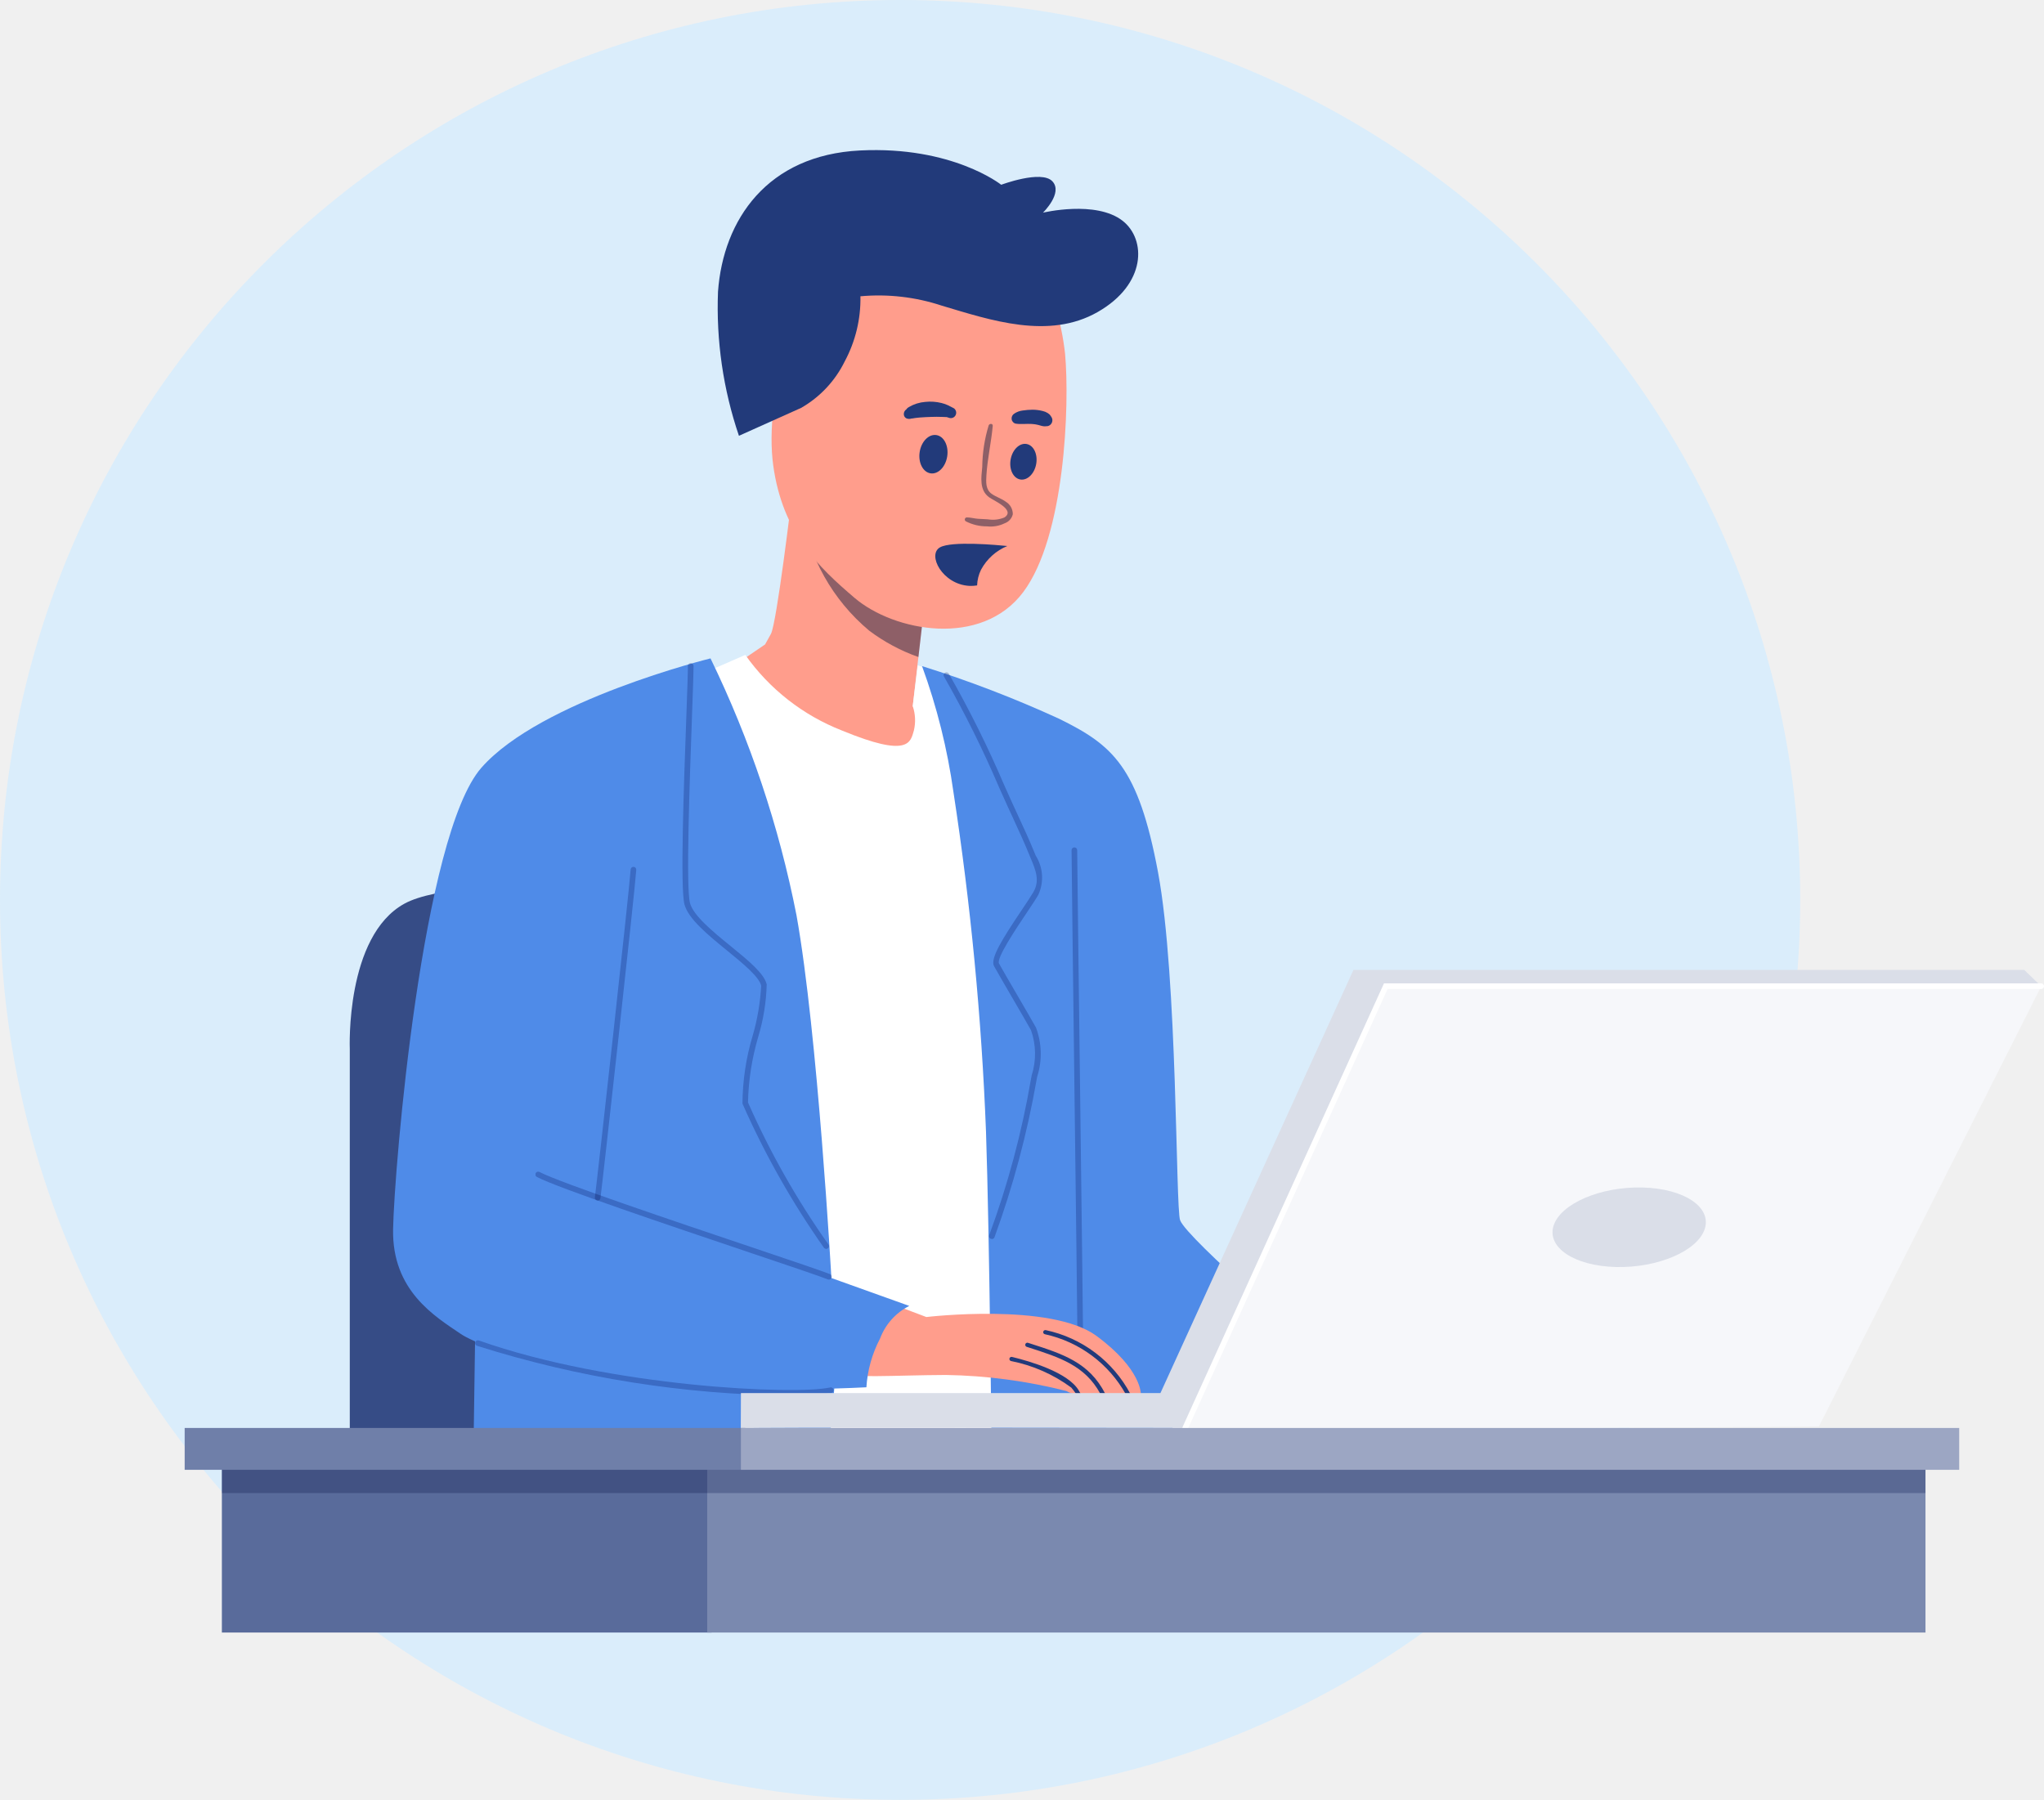
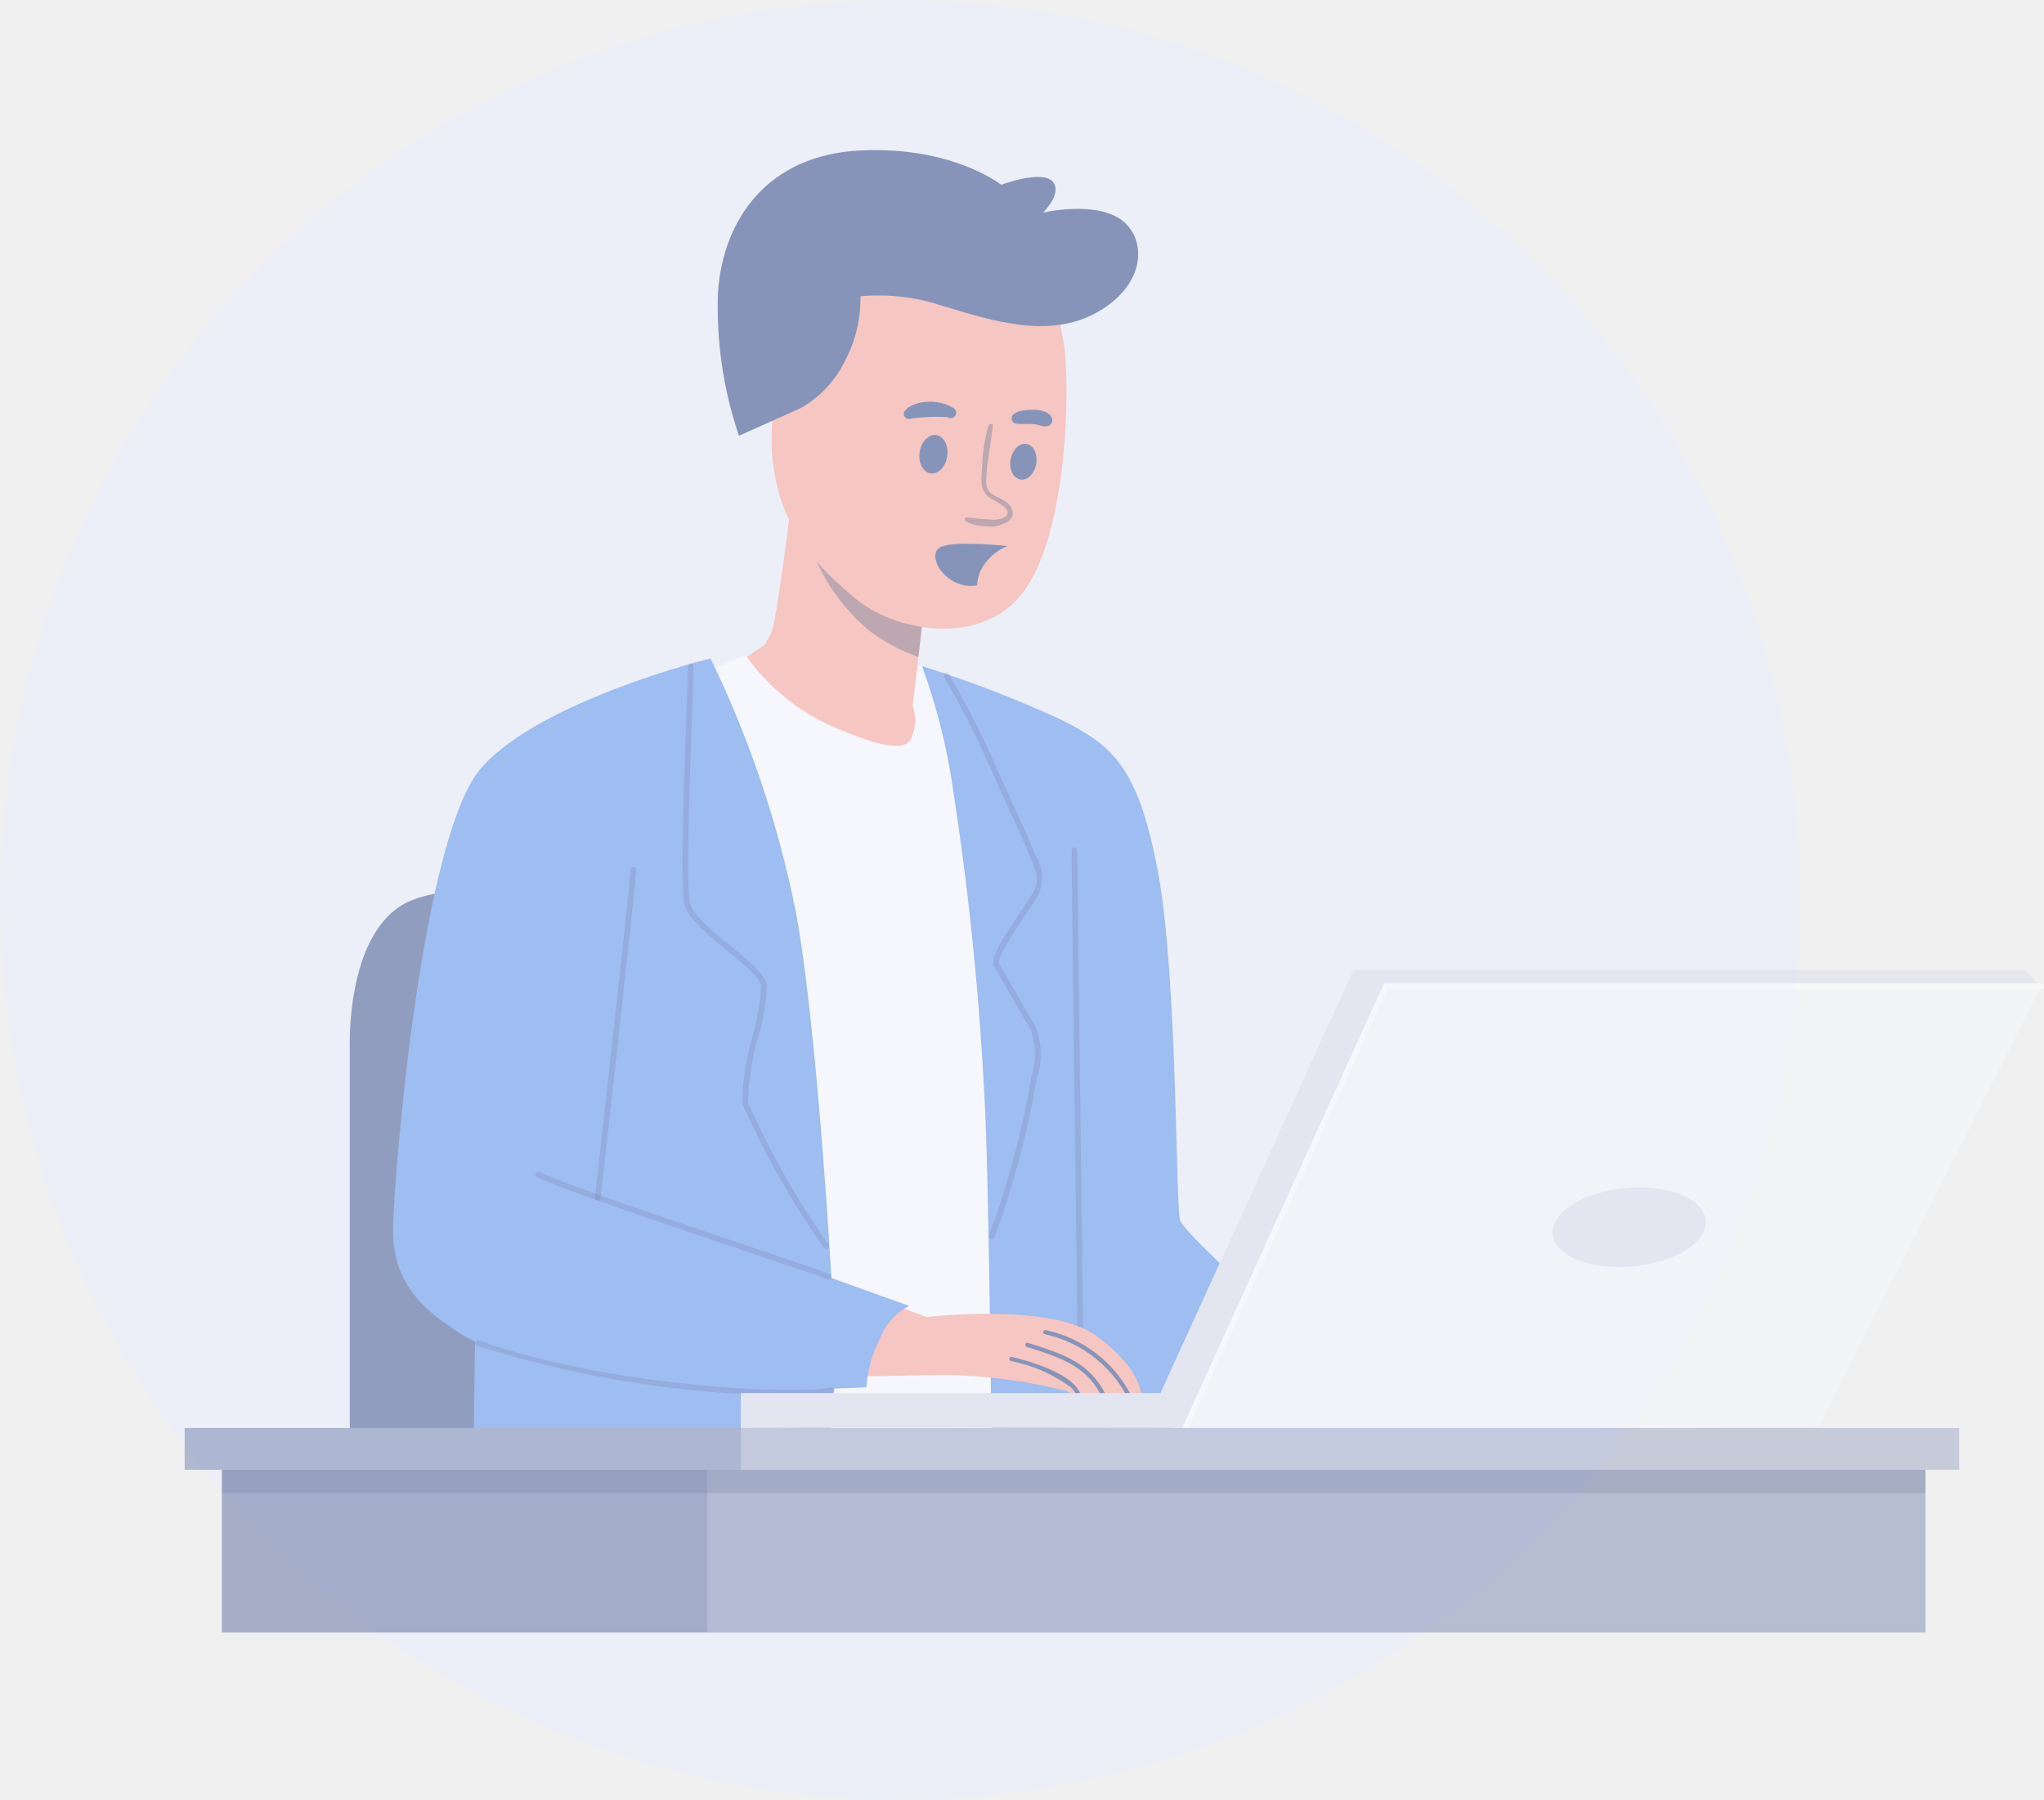
<svg xmlns="http://www.w3.org/2000/svg" width="109" height="96" viewBox="0 0 109 96">
  <defs>
    <clipPath id="clip-path">
      <rect id="Rectangle_2107" data-name="Rectangle 2107" width="99.152" height="79.077" fill="none" />
    </clipPath>
    <clipPath id="clip-path-3">
      <rect id="Rectangle_2093" data-name="Rectangle 2093" width="0.61" height="25.97" fill="none" />
    </clipPath>
    <clipPath id="clip-path-4">
      <rect id="Rectangle_2094" data-name="Rectangle 2094" width="6.674" height="7.816" fill="none" />
    </clipPath>
    <clipPath id="clip-path-5">
      <rect id="Rectangle_2095" data-name="Rectangle 2095" width="2.566" height="5.468" fill="none" />
    </clipPath>
    <clipPath id="clip-path-6">
      <rect id="Rectangle_2096" data-name="Rectangle 2096" width="5.263" height="30.217" fill="none" />
    </clipPath>
    <clipPath id="clip-path-7">
      <rect id="Rectangle_2097" data-name="Rectangle 2097" width="7.811" height="31.24" fill="none" />
    </clipPath>
    <clipPath id="clip-path-8">
      <rect id="Rectangle_2098" data-name="Rectangle 2098" width="2.21" height="17.804" fill="none" />
    </clipPath>
    <clipPath id="clip-path-9">
      <rect id="Rectangle_2099" data-name="Rectangle 2099" width="15.801" height="5.756" fill="none" />
    </clipPath>
    <clipPath id="clip-path-10">
      <rect id="Rectangle_2100" data-name="Rectangle 2100" width="19.118" height="2.947" fill="none" />
    </clipPath>
    <clipPath id="clip-path-11">
      <rect id="Rectangle_2103" data-name="Rectangle 2103" width="90.847" height="1.674" fill="none" />
    </clipPath>
  </defs>
  <g id="admin-review" transform="translate(-635 -456)">
-     <circle id="Ellipse_180" data-name="Ellipse 180" cx="48" cy="48" r="48" transform="translate(635 456)" fill="#daedfb" />
-     <g id="Group_8901" data-name="Group 8901" transform="translate(644.848 464)">
+     <circle id="Ellipse_180" data-name="Ellipse 180" cx="48" cy="48" r="48" transform="translate(635 456)" fill="#edeff8" />
+     <g id="Group_8901" data-name="Group 8901" transform="translate(644.848 464)" opacity="0.5">
      <g id="Group_8900" data-name="Group 8900" clip-path="url(#clip-path)">
        <g id="Group_8899" data-name="Group 8899">
          <g id="Group_8898" data-name="Group 8898" clip-path="url(#clip-path)">
            <path id="Path_3584" data-name="Path 3584" d="M29.371,161.745V139.423s-.248-6.014,2.914-7.751,16.493-.806,16.493-.806v30.879Z" transform="translate(-20.566 -91.473)" fill="#364c86" />
            <path id="Path_3585" data-name="Path 3585" d="M101.082,61.724s-.806,6.759-1.116,7.317l-.31.558-1.55,1.054s2.976,4.216,6.635,4.9,3.348-1.488,3.348-1.488l-.558-1.178.744-6.448s-6.635-3.038-7.193-4.712" transform="translate(-68.705 -43.226)" fill="#ff9d8c" />
            <path id="Path_3586" data-name="Path 3586" d="M91.693,90.916l2.418-1.054a11.381,11.381,0,0,0,5.146,4.03c3.6,1.488,3.658.62,3.844,0a2.357,2.357,0,0,0-.062-1.3l.266-2.171,1.438.48,4.992,40.383L96.9,131.9Z" transform="translate(-64.214 -62.931)" fill="#fff" />
            <path id="Path_3587" data-name="Path 3587" d="M131.21,91.862a32.9,32.9,0,0,1,1.674,6.717,160.155,160.155,0,0,1,1.736,18.105c.186,5.456.31,17.919.31,17.919h16.183c.186,0,1.3-6.139,1.3-6.139s-7.069-6.056-7.441-7.048c-.248-.661-.124-12.918-1.178-18.56s-2.418-6.779-5.27-8.185a61.922,61.922,0,0,0-7.317-2.811" transform="translate(-91.888 -64.332)" fill="#4f8be8" />
            <g id="Group_8873" data-name="Group 8873" transform="translate(47.295 37.197)" style="mix-blend-mode: multiply;isolation: isolate">
              <g id="Group_8872" data-name="Group 8872">
                <g id="Group_8871" data-name="Group 8871" clip-path="url(#clip-path-3)">
                  <path id="Path_3588" data-name="Path 3588" d="M158.273,150.091a.15.15,0,0,1-.15-.15c0-.444-.079-6.742-.155-12.833s-.155-12.392-.155-12.837a.15.15,0,0,1,.3,0c0,.443.079,6.742.155,12.833s.155,12.392.155,12.837a.15.15,0,0,1-.15.15" transform="translate(-157.813 -124.121)" fill="#bdc4d7" />
                </g>
              </g>
            </g>
            <path id="Path_3589" data-name="Path 3589" d="M51.472,205.721l-.124,8.619H70.2s.806-7.317.5-8-19.221-.62-19.221-.62" transform="translate(-35.96 -144.067)" fill="#4f8be8" />
            <g id="Group_8876" data-name="Group 8876" transform="translate(32.896 19.229)" style="mix-blend-mode: multiply;isolation: isolate">
              <g id="Group_8875" data-name="Group 8875">
                <g id="Group_8874" data-name="Group 8874" clip-path="url(#clip-path-4)">
                  <path id="Path_3590" data-name="Path 3590" d="M113.362,70.563A9.865,9.865,0,0,0,116,71.979l.443-3.835s-4.984-2.283-6.674-3.981a10.391,10.391,0,0,0,3.595,6.4" transform="translate(-109.767 -64.163)" fill="#8e9bbb" />
                </g>
              </g>
            </g>
            <path id="Path_3591" data-name="Path 3591" d="M118.533,16.479a13.414,13.414,0,0,1,1.55,4.96c.248,2.728,0,9.735-2.232,12.711s-6.882,2.108-8.991.31c-1.935-1.65-3.844-3.472-4.34-7.068s1.054-10.417,5.456-11.843a11.739,11.739,0,0,1,8.557.93" transform="translate(-73.134 -10.568)" fill="#ff9d8c" />
            <path id="Path_3592" data-name="Path 3592" d="M132.019,209.263s-.219,0-.551-.009c-.078,0-.165,0-.255,0-.321-.009-.71-.018-1.1-.03l-.264-.009c-.39-.009-.722.039-1.034.021H128.8c-.066,0-.162.006-.24.009a.582.582,0,0,1-.1,0,1.456,1.456,0,0,1-.411-.162,27.877,27.877,0,0,0-6.431-.857c-2.769.012-5.254.2-5.658-.138s-.653-3.824,1.711-4.052l2.907,1.1s6.638-.788,9.072,1.007,2.365,3.117,2.365,3.117" transform="translate(-81.026 -142.889)" fill="#ff9d8c" />
            <path id="Path_3593" data-name="Path 3593" d="M150.547,216.77c-.066,0-.162.006-.24.009a2.811,2.811,0,0,0-.255-.342,8.029,8.029,0,0,0-3.216-1.418.113.113,0,0,1-.084-.135.115.115,0,0,1,.138-.084c.956.231,2.985.821,3.56,1.789.018.027.066.12.1.18" transform="translate(-102.77 -150.425)" fill="#223a7a" />
            <path id="Path_3594" data-name="Path 3594" d="M153.853,214.994c-.087,0-.177,0-.264-.009-.818-1.492-2.156-1.92-3.81-2.452l-.1-.032a.113.113,0,1,1,.071-.214l.1.032c1.749.561,3.156,1.012,4.006,2.676" transform="translate(-104.769 -148.662)" fill="#223a7a" />
            <path id="Path_3595" data-name="Path 3595" d="M157.422,213.45c-.078,0-.165,0-.255,0a6.535,6.535,0,0,0-4.311-3.2.113.113,0,0,1-.093-.131.116.116,0,0,1,.131-.09,6.693,6.693,0,0,1,4.527,3.42" transform="translate(-106.98 -147.085)" fill="#223a7a" />
            <path id="Path_3596" data-name="Path 3596" d="M99.247,13.755a5.8,5.8,0,0,0,2.325-2.48,7.06,7.06,0,0,0,.837-3.472,10.72,10.72,0,0,1,4.34.5c2.6.775,5.7,1.829,8.309.341s2.6-3.875,1.333-4.867c-1.424-1.111-4.247-.434-4.247-.434s1.085-1.054.5-1.674-2.728.186-2.728.186-2.6-2.077-7.534-1.829S95.093,3.71,94.814,7.555a21.283,21.283,0,0,0,1.116,7.689Z" transform="translate(-66.373 0)" fill="#223a7a" />
            <g id="Group_8879" data-name="Group 8879" transform="translate(41.6 14.611)" style="mix-blend-mode: multiply;isolation: isolate">
              <g id="Group_8878" data-name="Group 8878">
                <g id="Group_8877" data-name="Group 8877" clip-path="url(#clip-path-5)">
                  <path id="Path_3597" data-name="Path 3597" d="M140.084,48.83a7.933,7.933,0,0,0-.343,2.219c-.055.569-.159,1.232.362,1.615.249.183,1.426.678.821,1.079a1.6,1.6,0,0,1-.88.1c-.181-.009-.364-.016-.544-.03s-.385-.073-.58-.074a.113.113,0,0,0-.057.209,2.448,2.448,0,0,0,1.137.27,1.716,1.716,0,0,0,.941-.166.673.673,0,0,0,.43-.482.77.77,0,0,0-.37-.664c-.234-.174-.522-.255-.759-.424-.328-.235-.3-.631-.278-1,.055-.881.258-1.748.337-2.625.012-.134-.174-.134-.216-.029" transform="translate(-138.809 -48.754)" fill="#8e9bbb" />
                </g>
              </g>
            </g>
            <path id="Path_3598" data-name="Path 3598" d="M148.285,53.374c-.093.523-.473.892-.849.826s-.607-.544-.514-1.067.473-.892.849-.826.607.544.514,1.067" transform="translate(-102.876 -36.626)" fill="#223a7a" />
            <path id="Path_3599" data-name="Path 3599" d="M132.214,51.849c-.084.564-.481.972-.887.912s-.668-.567-.584-1.13.481-.972.888-.912.667.566.583,1.13" transform="translate(-91.549 -35.514)" fill="#223a7a" />
            <path id="Path_3600" data-name="Path 3600" d="M147.337,46.957c.29.049.582,0,.874.019.07.005.14.015.209.022.05,0-.093-.015-.023,0l.045.007c.037.007.073.014.109.023.062.015.122.038.185.052a.711.711,0,0,0,.177.023l.1-.013-.06.011a.58.58,0,0,0,.119-.013.323.323,0,0,0,.223-.392.375.375,0,0,0-.064-.126l-.038-.048.035.04c-.012-.017-.025-.034-.039-.051a.187.187,0,0,0-.066-.066c-.023-.018-.046-.037-.07-.053a.843.843,0,0,0-.269-.108,2.218,2.218,0,0,0-.533-.068,3.7,3.7,0,0,0-.527.042,1.015,1.015,0,0,0-.452.167.3.3,0,0,0-.14.292.288.288,0,0,0,.21.243" transform="translate(-103.033 -32.363)" fill="#223a7a" />
            <path id="Path_3601" data-name="Path 3601" d="M130.609,45.135a1.216,1.216,0,0,0-.121-.063c-.035-.016-.131-.067-.059-.027L130.35,45a1.832,1.832,0,0,0-.375-.134,2.492,2.492,0,0,0-.871-.06,2.023,2.023,0,0,0-.86.269.548.548,0,0,0-.108.077l-.063.082.018-.027a.305.305,0,0,0-.13.253.252.252,0,0,0,.134.223.379.379,0,0,0,.3,0h-.157a.563.563,0,0,0,.233,0s.084-.021.031-.01.085-.01.1-.012.11-.012.012,0l.054-.007c.047-.006.094-.011.141-.015.2-.016.409-.025.614-.032s.384-.008.574,0l.244.009c.046,0,.026.008,0,0l.051.013c.034.01.067.02.1.033a.285.285,0,0,0,.34-.167.289.289,0,0,0-.118-.36" transform="translate(-89.612 -31.37)" fill="#223a7a" />
            <path id="Path_3602" data-name="Path 3602" d="M136.007,71.46a2.8,2.8,0,0,1,1.4-1.261c-.52-.053-2.972-.28-3.591.072-.693.394.128,1.974,1.562,2.054a1.959,1.959,0,0,0,.418-.024,2.07,2.07,0,0,1,.21-.84" transform="translate(-93.538 -49.076)" fill="#223a7a" />
            <path id="Path_3603" data-name="Path 3603" d="M54,90.483s-9.053,2.232-12.215,5.828-4.65,21.33-4.712,24.616,2.232,4.65,3.6,5.581,7.379,2.6,12.215,2.852,9.425,0,9.425,0a6.441,6.441,0,0,1,.729-2.6A3.208,3.208,0,0,1,64.6,125.02l-4.154-1.488s-.727-13.035-1.86-19.346A56.074,56.074,0,0,0,54,90.483" transform="translate(-25.959 -63.366)" fill="#4f8be8" />
            <g id="Group_8882" data-name="Group 8882" transform="translate(40.474 27.866)" style="mix-blend-mode: multiply;isolation: isolate">
              <g id="Group_8881" data-name="Group 8881">
                <g id="Group_8880" data-name="Group 8880" clip-path="url(#clip-path-6)">
                  <path id="Path_3604" data-name="Path 3604" d="M137.623,123.2a.15.15,0,0,1-.137-.21,46.655,46.655,0,0,0,2.222-8.306l.041-.213a3.78,3.78,0,0,0-.036-2.405c-.19-.34-.618-1.076-1.03-1.784-.428-.735-.831-1.43-.943-1.637-.218-.4.469-1.486,1.464-2.969.269-.4.5-.747.637-.981.355-.614.119-1.176-.155-1.827l-.093-.224c-.248-.608-.53-1.218-.8-1.807-.111-.241-.223-.482-.333-.724q-.218-.481-.44-.976a57.141,57.141,0,0,0-2.942-5.924.15.15,0,1,1,.257-.153,57.372,57.372,0,0,1,2.958,5.955q.222.494.439.975.165.362.332.722c.274.592.557,1.205.807,1.82l.092.221a2.194,2.194,0,0,1,.138,2.093c-.141.243-.375.593-.647,1-.519.774-1.6,2.383-1.449,2.66.11.2.512.9.939,1.629.413.71.843,1.448,1.033,1.789a3.983,3.983,0,0,1,.068,2.608l-.041.212a49.31,49.31,0,0,1-2.242,8.372.149.149,0,0,1-.137.089" transform="translate(-135.054 -92.983)" fill="#bdc4d7" />
                </g>
              </g>
            </g>
            <g id="Group_8885" data-name="Group 8885" transform="translate(26.546 27.37)" style="mix-blend-mode: multiply;isolation: isolate">
              <g id="Group_8884" data-name="Group 8884">
                <g id="Group_8883" data-name="Group 8883" clip-path="url(#clip-path-7)">
                  <path id="Path_3605" data-name="Path 3605" d="M96.239,122.568a.149.149,0,0,1-.106-.044,44.453,44.453,0,0,1-4.355-7.7,12.825,12.825,0,0,1,.545-3.628,11.91,11.91,0,0,0,.453-2.664c-.115-.482-.983-1.192-1.824-1.878-1.015-.829-2.065-1.687-2.268-2.459-.231-.878-.033-6.373.1-10.009.047-1.308.084-2.34.084-2.709a.15.15,0,0,1,.3,0c0,.374-.037,1.409-.084,2.72-.122,3.4-.327,9.087-.107,9.922.179.678,1.235,1.541,2.168,2.3s1.787,1.46,1.925,2.041a10.662,10.662,0,0,1-.452,2.8,13.414,13.414,0,0,0-.546,3.5,43.629,43.629,0,0,0,4.276,7.555.15.15,0,0,1-.106.256" transform="translate(-88.578 -91.328)" fill="#bdc4d7" />
                </g>
              </g>
            </g>
            <g id="Group_8888" data-name="Group 8888" transform="translate(21.873 38.233)" style="mix-blend-mode: multiply;isolation: isolate">
              <g id="Group_8887" data-name="Group 8887">
                <g id="Group_8886" data-name="Group 8886" clip-path="url(#clip-path-8)">
                  <path id="Path_3606" data-name="Path 3606" d="M73.135,145.38h-.021a.15.15,0,0,1-.128-.169c.11-.779,1.83-16.3,1.909-17.492a.148.148,0,0,1,.159-.14.15.15,0,0,1,.14.159c-.079,1.191-1.8,16.734-1.911,17.514a.15.15,0,0,1-.148.129" transform="translate(-72.985 -127.576)" fill="#bdc4d7" />
                </g>
              </g>
            </g>
            <g id="Group_8891" data-name="Group 8891" transform="translate(18.711 54.497)" style="mix-blend-mode: multiply;isolation: isolate">
              <g id="Group_8890" data-name="Group 8890">
                <g id="Group_8889" data-name="Group 8889" clip-path="url(#clip-path-9)">
                  <path id="Path_3607" data-name="Path 3607" d="M78.085,187.6a.157.157,0,0,1-.056-.011c-.381-.155-2.065-.723-4.2-1.442-4.3-1.451-10.2-3.438-11.317-4.021a.15.15,0,1,1,.138-.266c1.1.572,7.223,2.636,11.275,4,2.137.721,3.825,1.29,4.214,1.448a.15.15,0,0,1-.056.289" transform="translate(-62.434 -181.844)" fill="#bdc4d7" />
                </g>
              </g>
            </g>
            <g id="Group_8894" data-name="Group 8894" transform="translate(15.487 63.488)" style="mix-blend-mode: multiply;isolation: isolate">
              <g id="Group_8893" data-name="Group 8893">
                <g id="Group_8892" data-name="Group 8892" clip-path="url(#clip-path-10)">
                  <path id="Path_3608" data-name="Path 3608" d="M68.482,214.791a57.046,57.046,0,0,1-16.706-2.655.15.15,0,0,1,.1-.283c7.046,2.493,16.9,2.918,18.736,2.506a.15.15,0,1,1,.066.293,11.957,11.957,0,0,1-2.195.139" transform="translate(-51.676 -211.844)" fill="#bdc4d7" />
                </g>
              </g>
            </g>
            <path id="Path_3609" data-name="Path 3609" d="M221.9,148.055l-11.853,23.479-34.557.248,10.665-24.058Z" transform="translate(-122.895 -103.453)" fill="#f6f7fa" />
            <path id="Path_3610" data-name="Path 3610" d="M98.956,170.38l.007-1.879h22.371l10.293-22.57H167.4l.9.868h-34.95l-10.7,23.562s-23.7-.043-23.7.019" transform="translate(-69.3 -102.197)" fill="#dadee8" />
            <path id="Path_3611" data-name="Path 3611" d="M251.509,186.864c-.391,1.171-2.509,2.075-4.733,2.02s-3.709-1.05-3.319-2.221,2.509-2.075,4.733-2.02,3.71,1.05,3.319,2.221" transform="translate(-170.452 -129.305)" fill="#dadee8" />
            <path id="Path_3612" data-name="Path 3612" d="M177.688,172.19a.152.152,0,0,1-.062-.013.15.15,0,0,1-.074-.2l10.735-23.65h35.047a.15.15,0,1,1,0,.3H188.48L177.824,172.1a.15.15,0,0,1-.136.088" transform="translate(-124.332 -103.876)" fill="#fff" />
            <rect id="Rectangle_2101" data-name="Rectangle 2101" width="26.115" height="9.114" transform="translate(1.984 69.962)" fill="#596b9b" />
            <rect id="Rectangle_2102" data-name="Rectangle 2102" width="64.967" height="9.114" transform="translate(27.865 69.962)" fill="#7a89af" />
            <g id="Group_8897" data-name="Group 8897" transform="translate(1.984 69.962)" style="mix-blend-mode: multiply;isolation: isolate">
              <g id="Group_8896" data-name="Group 8896">
                <g id="Group_8895" data-name="Group 8895" clip-path="url(#clip-path-11)">
                  <path id="Path_3613" data-name="Path 3613" d="M32.736,233.449H6.62v1.674H97.467v-1.674Z" transform="translate(-6.62 -233.449)" fill="#bdc4d7" />
                </g>
              </g>
            </g>
            <rect id="Rectangle_2104" data-name="Rectangle 2104" width="29.898" height="2.232" transform="translate(0 68.164)" fill="#6f7fa9" />
            <rect id="Rectangle_2105" data-name="Rectangle 2105" width="64.967" height="2.232" transform="translate(29.663 68.164)" fill="#9ca6c3" />
          </g>
        </g>
      </g>
    </g>
  </g>
</svg>
